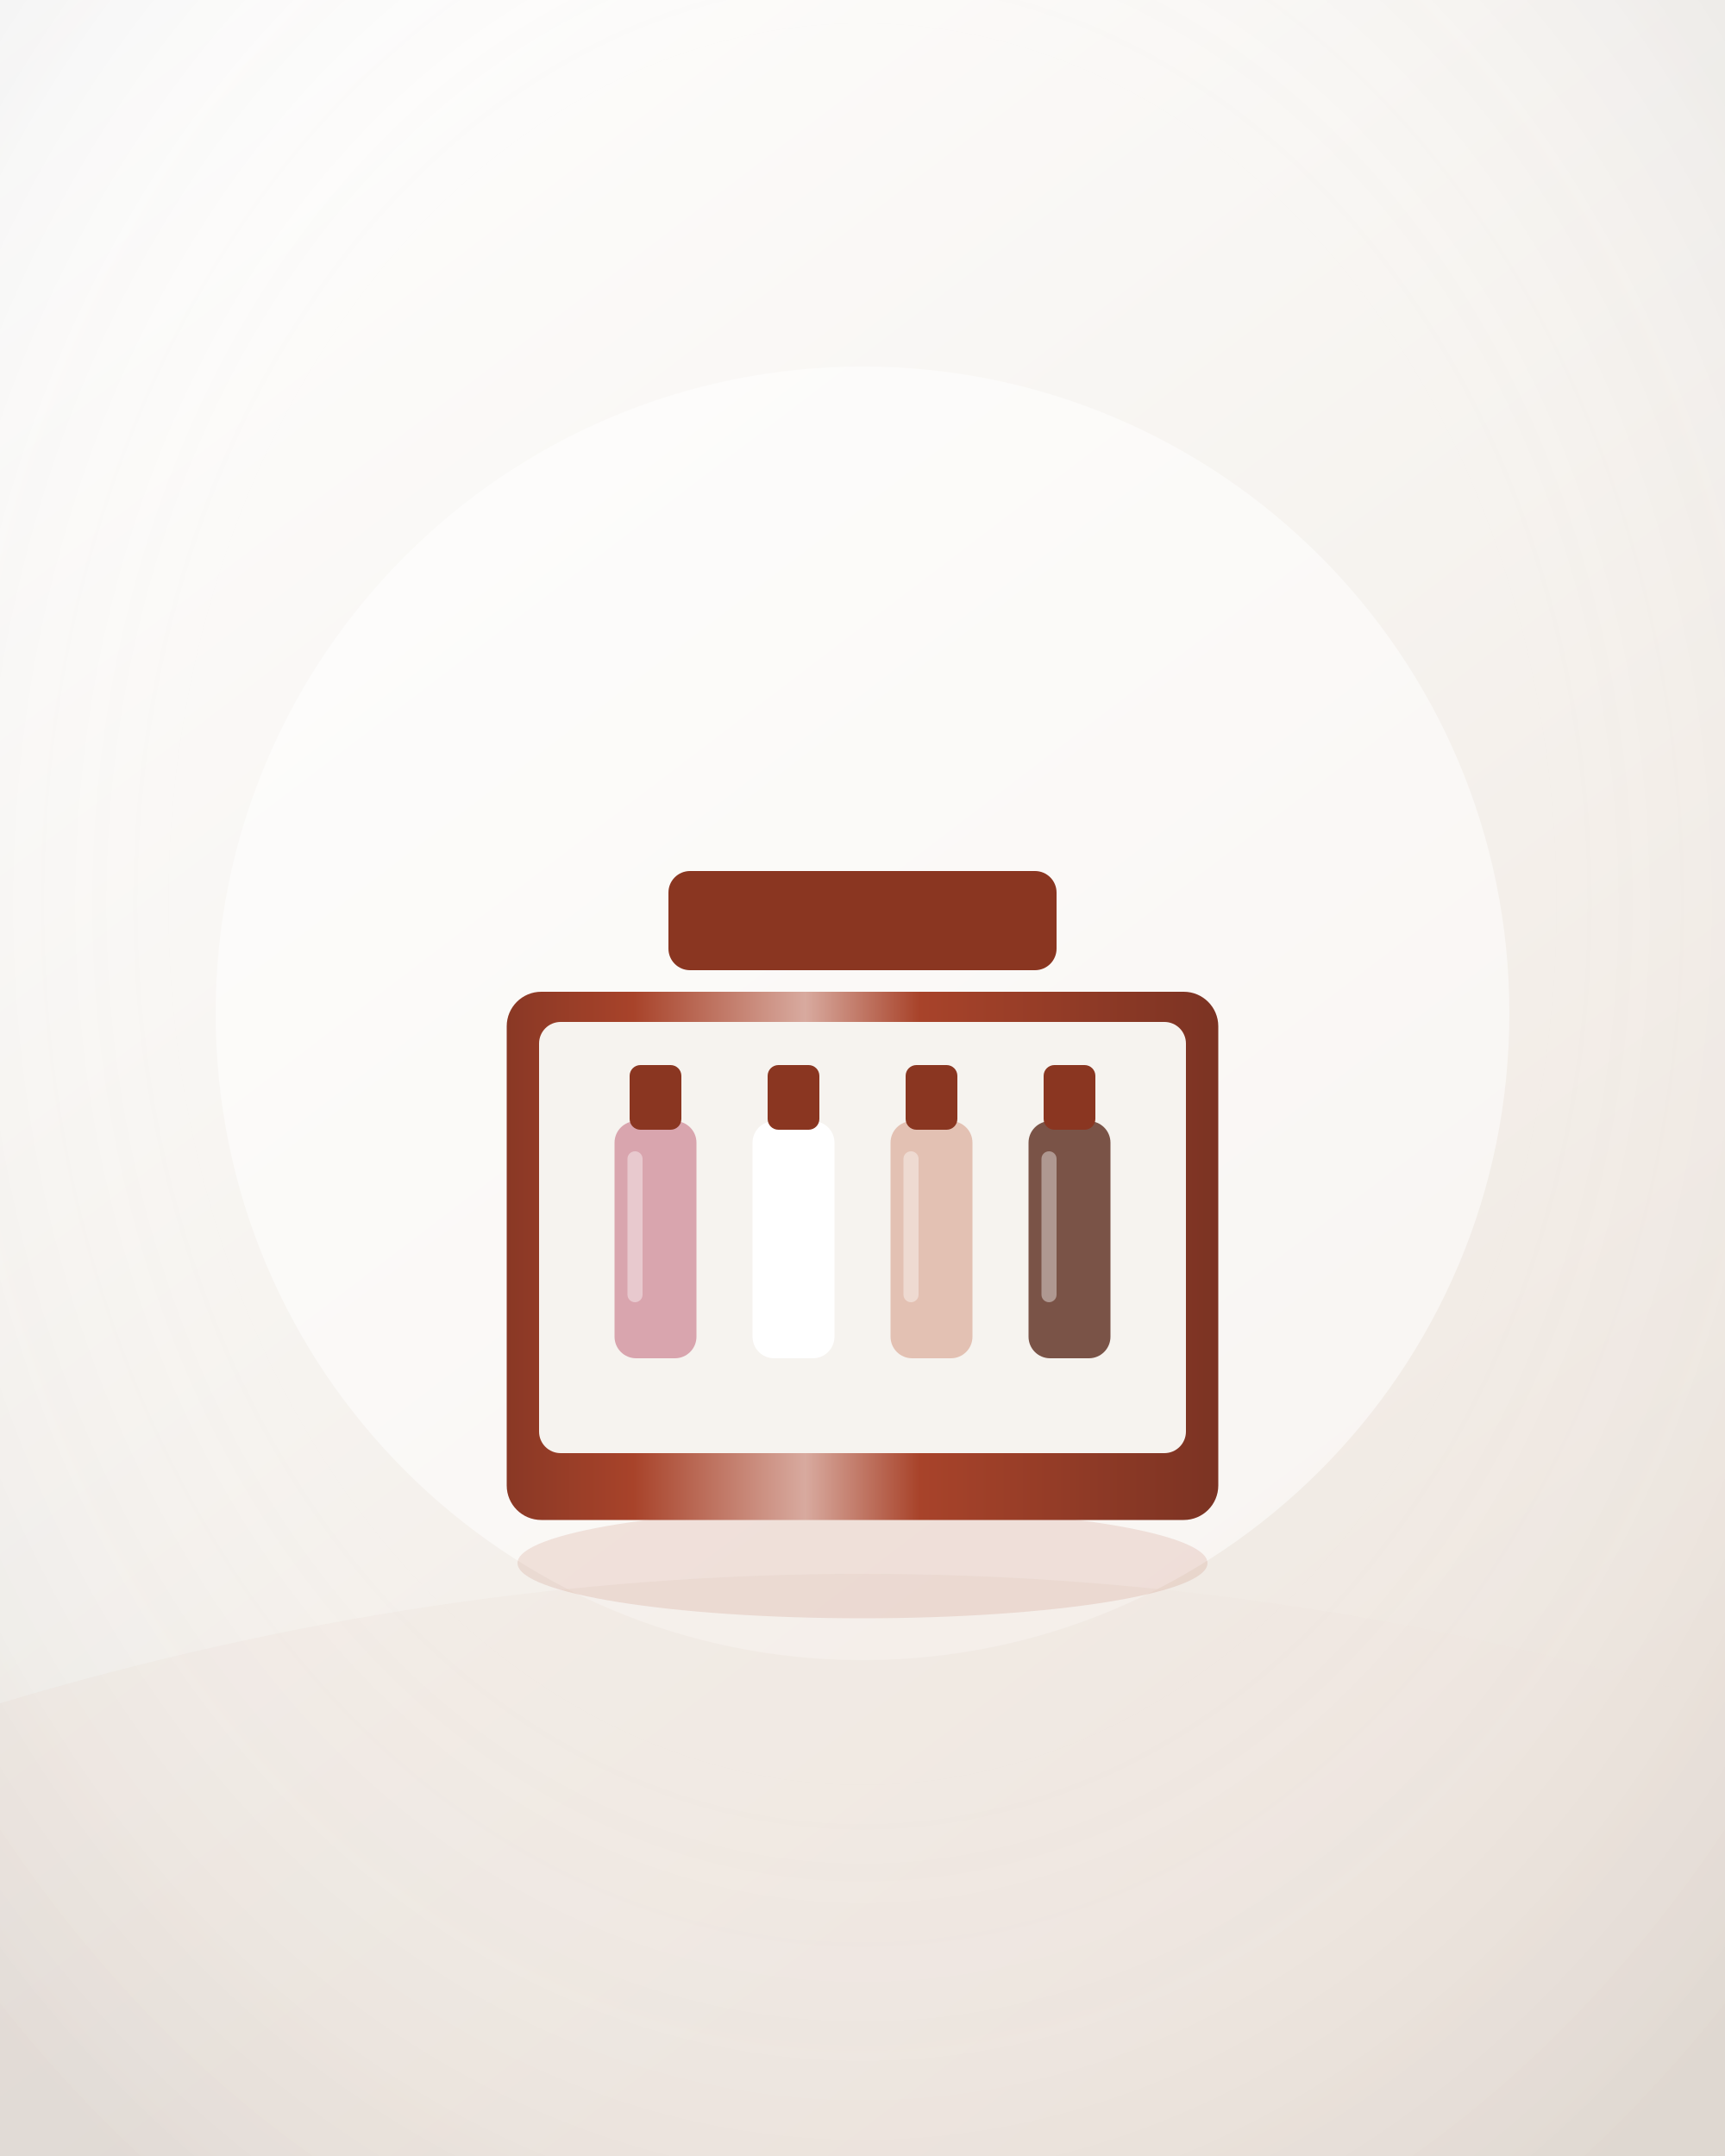
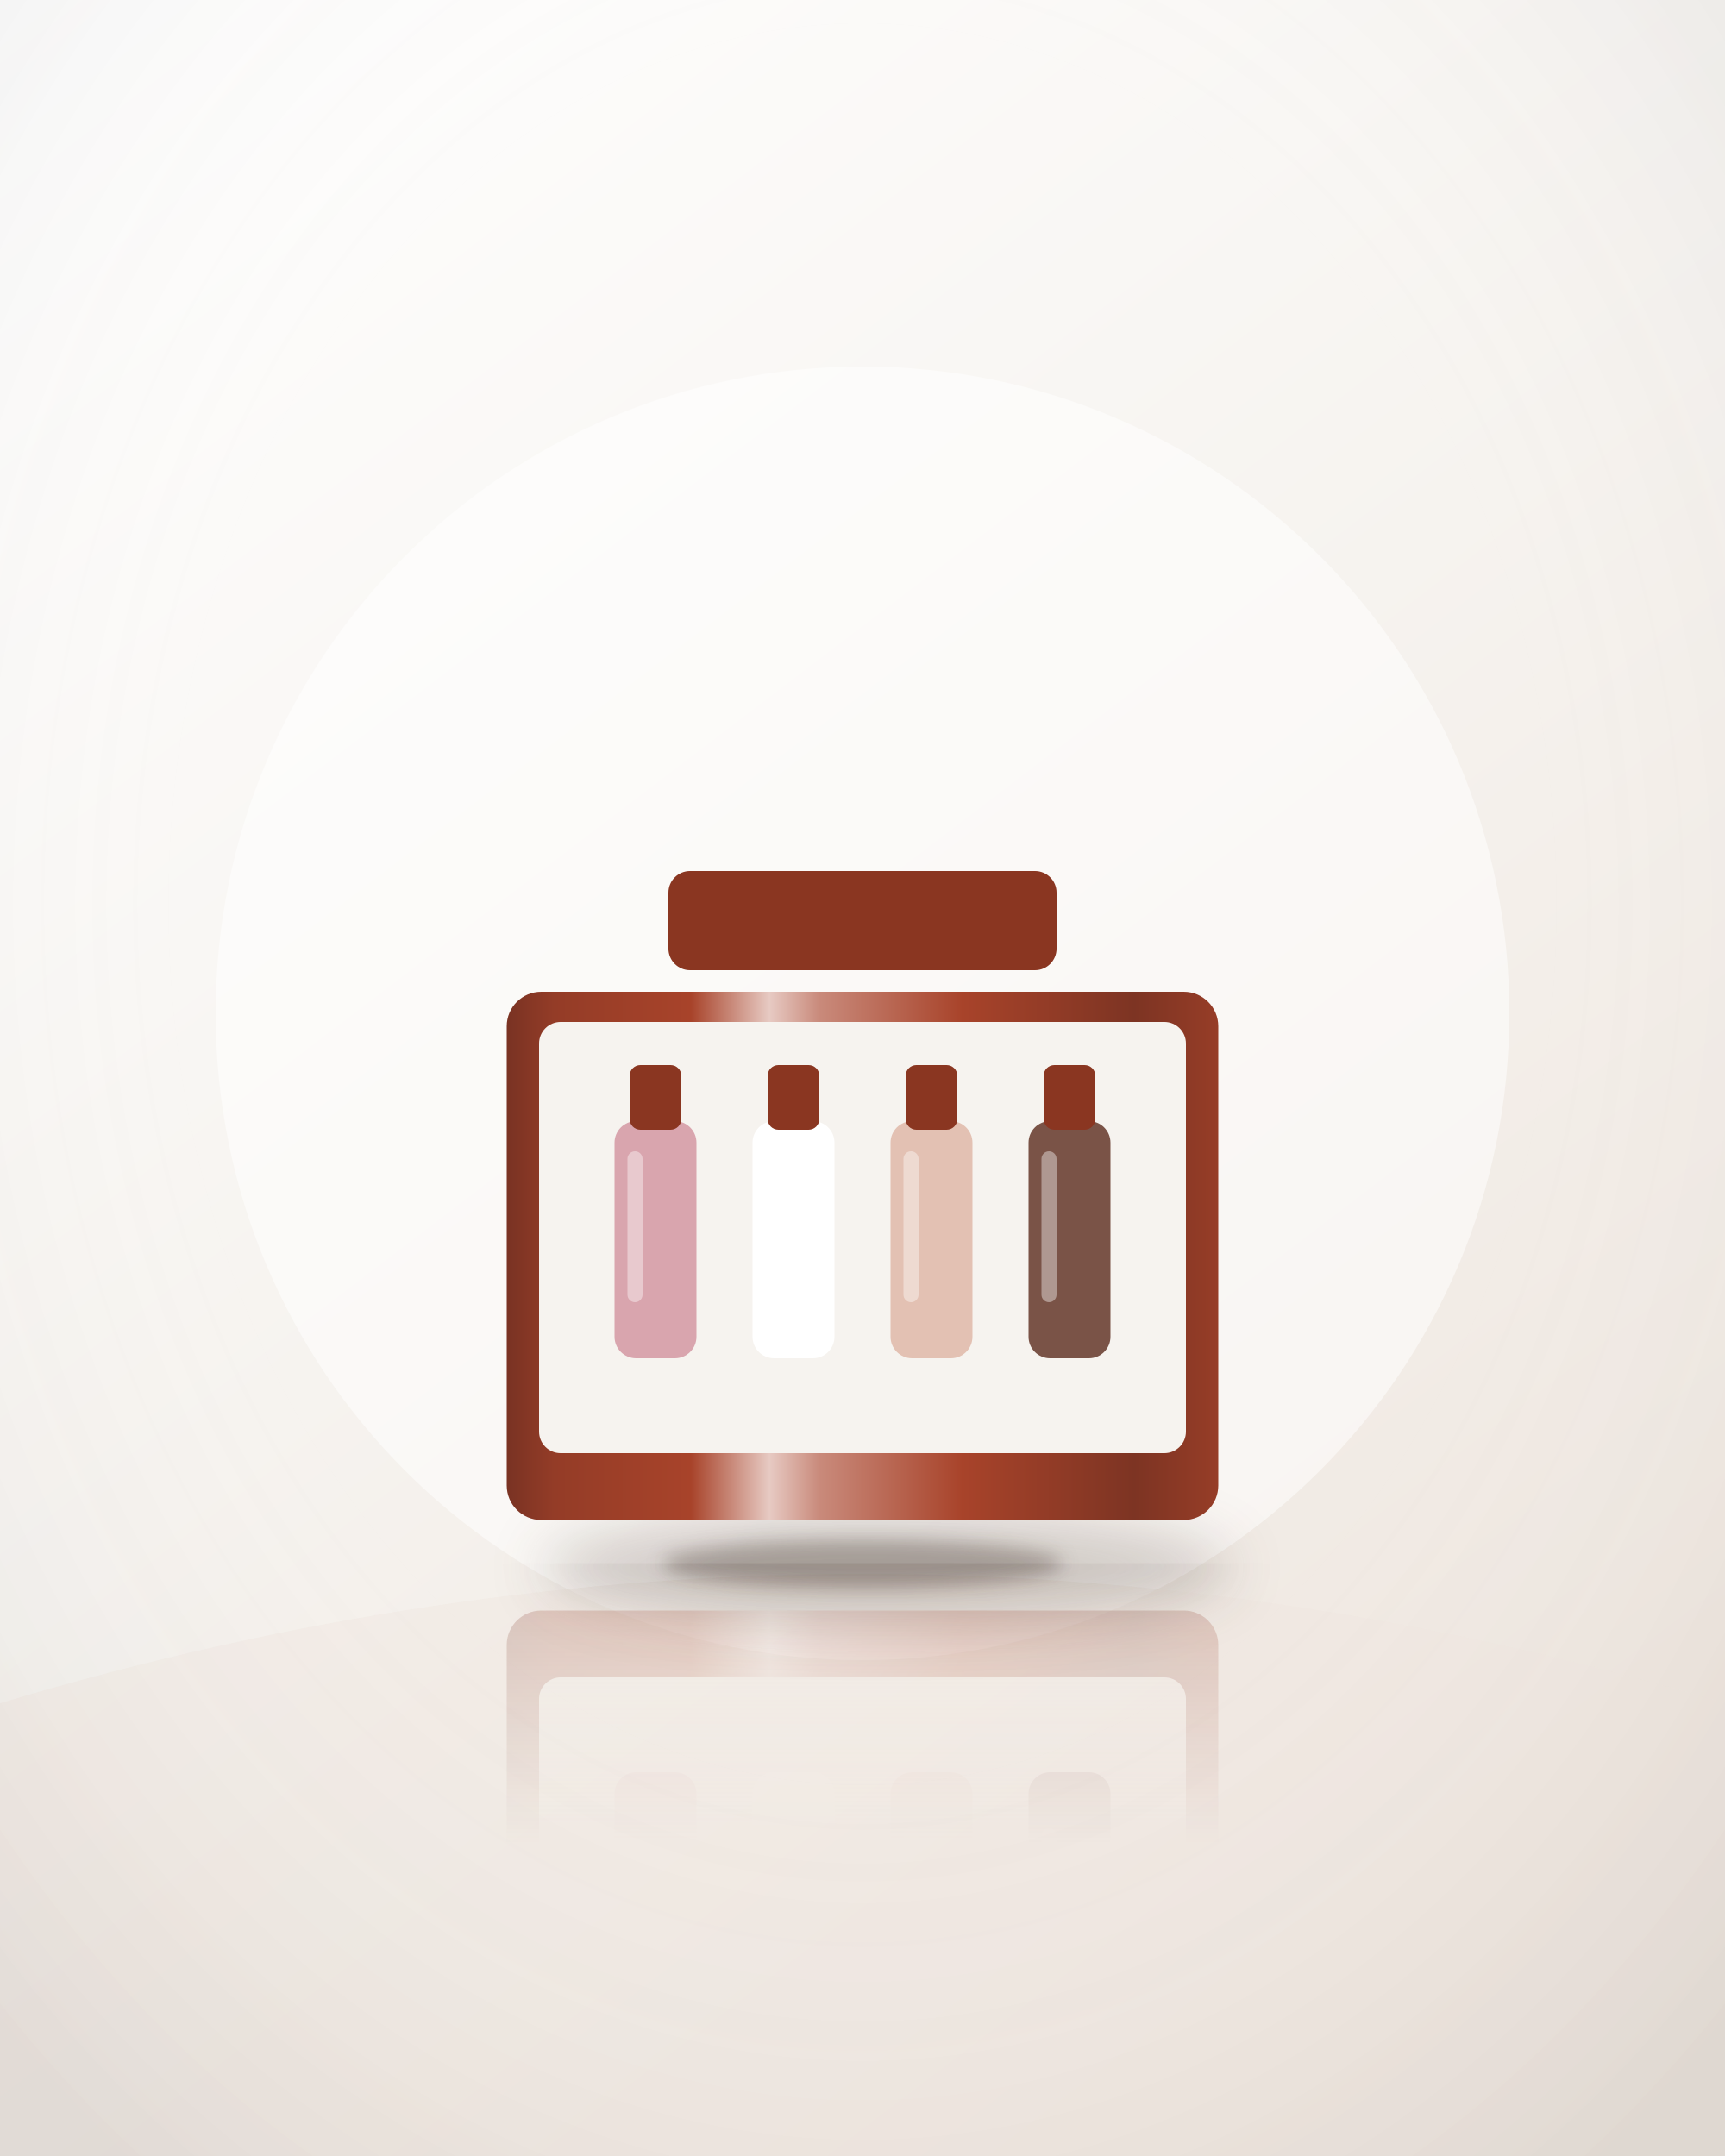
<svg xmlns="http://www.w3.org/2000/svg" viewBox="0 0 800 1000" width="800" height="1000" role="img">
  <defs>
    <linearGradient id="bg110" x1="0" y1="0" x2=".6" y2="1">
      <stop offset="0" stop-color="#FFFFFF" />
      <stop offset=".55" stop-color="#F6F3EF" />
      <stop offset="1" stop-color="#EFE7E0" />
    </linearGradient>
    <radialGradient id="v111" cx=".5" cy=".42" r=".72">
      <stop offset=".55" stop-color="#fff" stop-opacity="0" />
      <stop offset="1" stop-color="#141110" stop-opacity=".07" />
    </radialGradient>
+     <filter id="blurWide" x="-60%" y="-200%" width="220%" height="500%">
+       <feGaussianBlur stdDeviation="13" />
+     </filter>
+     <filter id="blurTight" x="-60%" y="-300%" width="220%" height="700%">
+       <feGaussianBlur stdDeviation="4" />
+     </filter>
+     <linearGradient id="reflGrad" x1="0" y1="205" x2="0" y2="335" gradientUnits="userSpaceOnUse">
+       <stop offset="0" stop-color="#fff" stop-opacity=".5" />
+       <stop offset="1" stop-color="#fff" stop-opacity="0" />
+     </linearGradient>
+     <mask id="reflFade" maskUnits="userSpaceOnUse" x="-260" y="205" width="520" height="130">
+       <rect x="-260" y="205" width="520" height="130" fill="url(#reflGrad)" />
+     </mask>
    <linearGradient id="g109" x1="0" y1="0" x2="1" y2="0">
-       <stop offset="0" stop-color="#893825" />
-       <stop offset=".18" stop-color="#A8432A" />
-       <stop offset=".42" stop-color="#d8aa9f" />
-       <stop offset=".58" stop-color="#A8432A" />
-       <stop offset="1" stop-color="#7b3323" />
+       <stop offset="0" stop-color="#783223" />
+       <stop offset=".07" stop-color="#943c27" />
+       <stop offset=".26" stop-color="#A8432A" />
+       <stop offset=".37" stop-color="#e7cac3" />
+       <stop offset=".44" stop-color="#c98a7b" />
+       <stop offset=".64" stop-color="#A8432A" />
+       <stop offset=".88" stop-color="#7d3423" />
+       <stop offset="1" stop-color="#973d27" />
    </linearGradient>
  </defs>
  <rect width="800" height="1000" fill="url(#bg110)" />
  <circle cx="400" cy="470" r="300" fill="#fff" opacity=".5" />
  <path d="M0 1000 L0 790 Q 400 670 800 790 L800 1000 Z" fill="#EFE7E0" opacity=".45" />
  <g transform="translate(400,520) rotate(0) scale(1)">
-     <ellipse cx="0" cy="205" rx="160" ry="25.6" fill="#A8432A" opacity=".13" />
+     <g mask="url(#reflFade)" opacity=".5">
+       <g transform="translate(0,412) scale(1,-1)">
+         <ellipse cx="11.2" cy="207" rx="160" ry="25.6" fill="#4A372F" opacity=".22" filter="url(#blurWide)" />
+         <ellipse cx="0" cy="205" rx="92.8" ry="10.752" fill="#3A2A24" opacity=".3" filter="url(#blurTight)" />
+         <rect x="-165" y="-60" width="330" height="245" rx="16" fill="url(#g109)" />
+         <rect x="-150" y="-46" width="300" height="200" rx="10" fill="#F6F3EF" />
+         <g transform="translate(-96,70)">
+           <rect x="-19" y="-70" width="38" height="110" rx="10" fill="#D9A5AE" />
+           <rect x="-12" y="-96" width="24" height="30" rx="5" fill="#8A3621" />
+           <rect x="-13" y="-56" width="7" height="70" rx="3.5" fill="#fff" opacity=".4" />
+         </g>
+         <g transform="translate(-32,70)">
+           <rect x="-19" y="-70" width="38" height="110" rx="10" fill="#FFFFFF" />
+           <rect x="-12" y="-96" width="24" height="30" rx="5" fill="#8A3621" />
+           <rect x="-13" y="-56" width="7" height="70" rx="3.5" fill="#fff" opacity=".4" />
+         </g>
+         <g transform="translate(32,70)">
+           <rect x="-19" y="-70" width="38" height="110" rx="10" fill="#E3C1B3" />
+           <rect x="-12" y="-96" width="24" height="30" rx="5" fill="#8A3621" />
+           <rect x="-13" y="-56" width="7" height="70" rx="3.5" fill="#fff" opacity=".4" />
+         </g>
+         <g transform="translate(96,70)">
+           <rect x="-19" y="-70" width="38" height="110" rx="10" fill="#7A5347" />
+           <rect x="-12" y="-96" width="24" height="30" rx="5" fill="#8A3621" />
+           <rect x="-13" y="-56" width="7" height="70" rx="3.5" fill="#fff" opacity=".4" />
+         </g>
+         <rect x="-90" y="-116" width="180" height="46" rx="10" fill="#8A3621" />
+       </g>
+     </g>
+     <ellipse cx="11.2" cy="207" rx="160" ry="25.6" fill="#4A372F" opacity=".22" filter="url(#blurWide)" />
+     <ellipse cx="0" cy="205" rx="92.8" ry="10.752" fill="#3A2A24" opacity=".3" filter="url(#blurTight)" />
    <rect x="-165" y="-60" width="330" height="245" rx="16" fill="url(#g109)" />
    <rect x="-150" y="-46" width="300" height="200" rx="10" fill="#F6F3EF" />
    <g transform="translate(-96,70)">
      <rect x="-19" y="-70" width="38" height="110" rx="10" fill="#D9A5AE" />
      <rect x="-12" y="-96" width="24" height="30" rx="5" fill="#8A3621" />
      <rect x="-13" y="-56" width="7" height="70" rx="3.5" fill="#fff" opacity=".4" />
    </g>
    <g transform="translate(-32,70)">
      <rect x="-19" y="-70" width="38" height="110" rx="10" fill="#FFFFFF" />
      <rect x="-12" y="-96" width="24" height="30" rx="5" fill="#8A3621" />
      <rect x="-13" y="-56" width="7" height="70" rx="3.5" fill="#fff" opacity=".4" />
    </g>
    <g transform="translate(32,70)">
      <rect x="-19" y="-70" width="38" height="110" rx="10" fill="#E3C1B3" />
      <rect x="-12" y="-96" width="24" height="30" rx="5" fill="#8A3621" />
      <rect x="-13" y="-56" width="7" height="70" rx="3.5" fill="#fff" opacity=".4" />
    </g>
    <g transform="translate(96,70)">
      <rect x="-19" y="-70" width="38" height="110" rx="10" fill="#7A5347" />
      <rect x="-12" y="-96" width="24" height="30" rx="5" fill="#8A3621" />
      <rect x="-13" y="-56" width="7" height="70" rx="3.5" fill="#fff" opacity=".4" />
    </g>
    <rect x="-90" y="-116" width="180" height="46" rx="10" fill="#8A3621" />
  </g>
  <rect width="800" height="1000" fill="url(#v111)" />
</svg>
